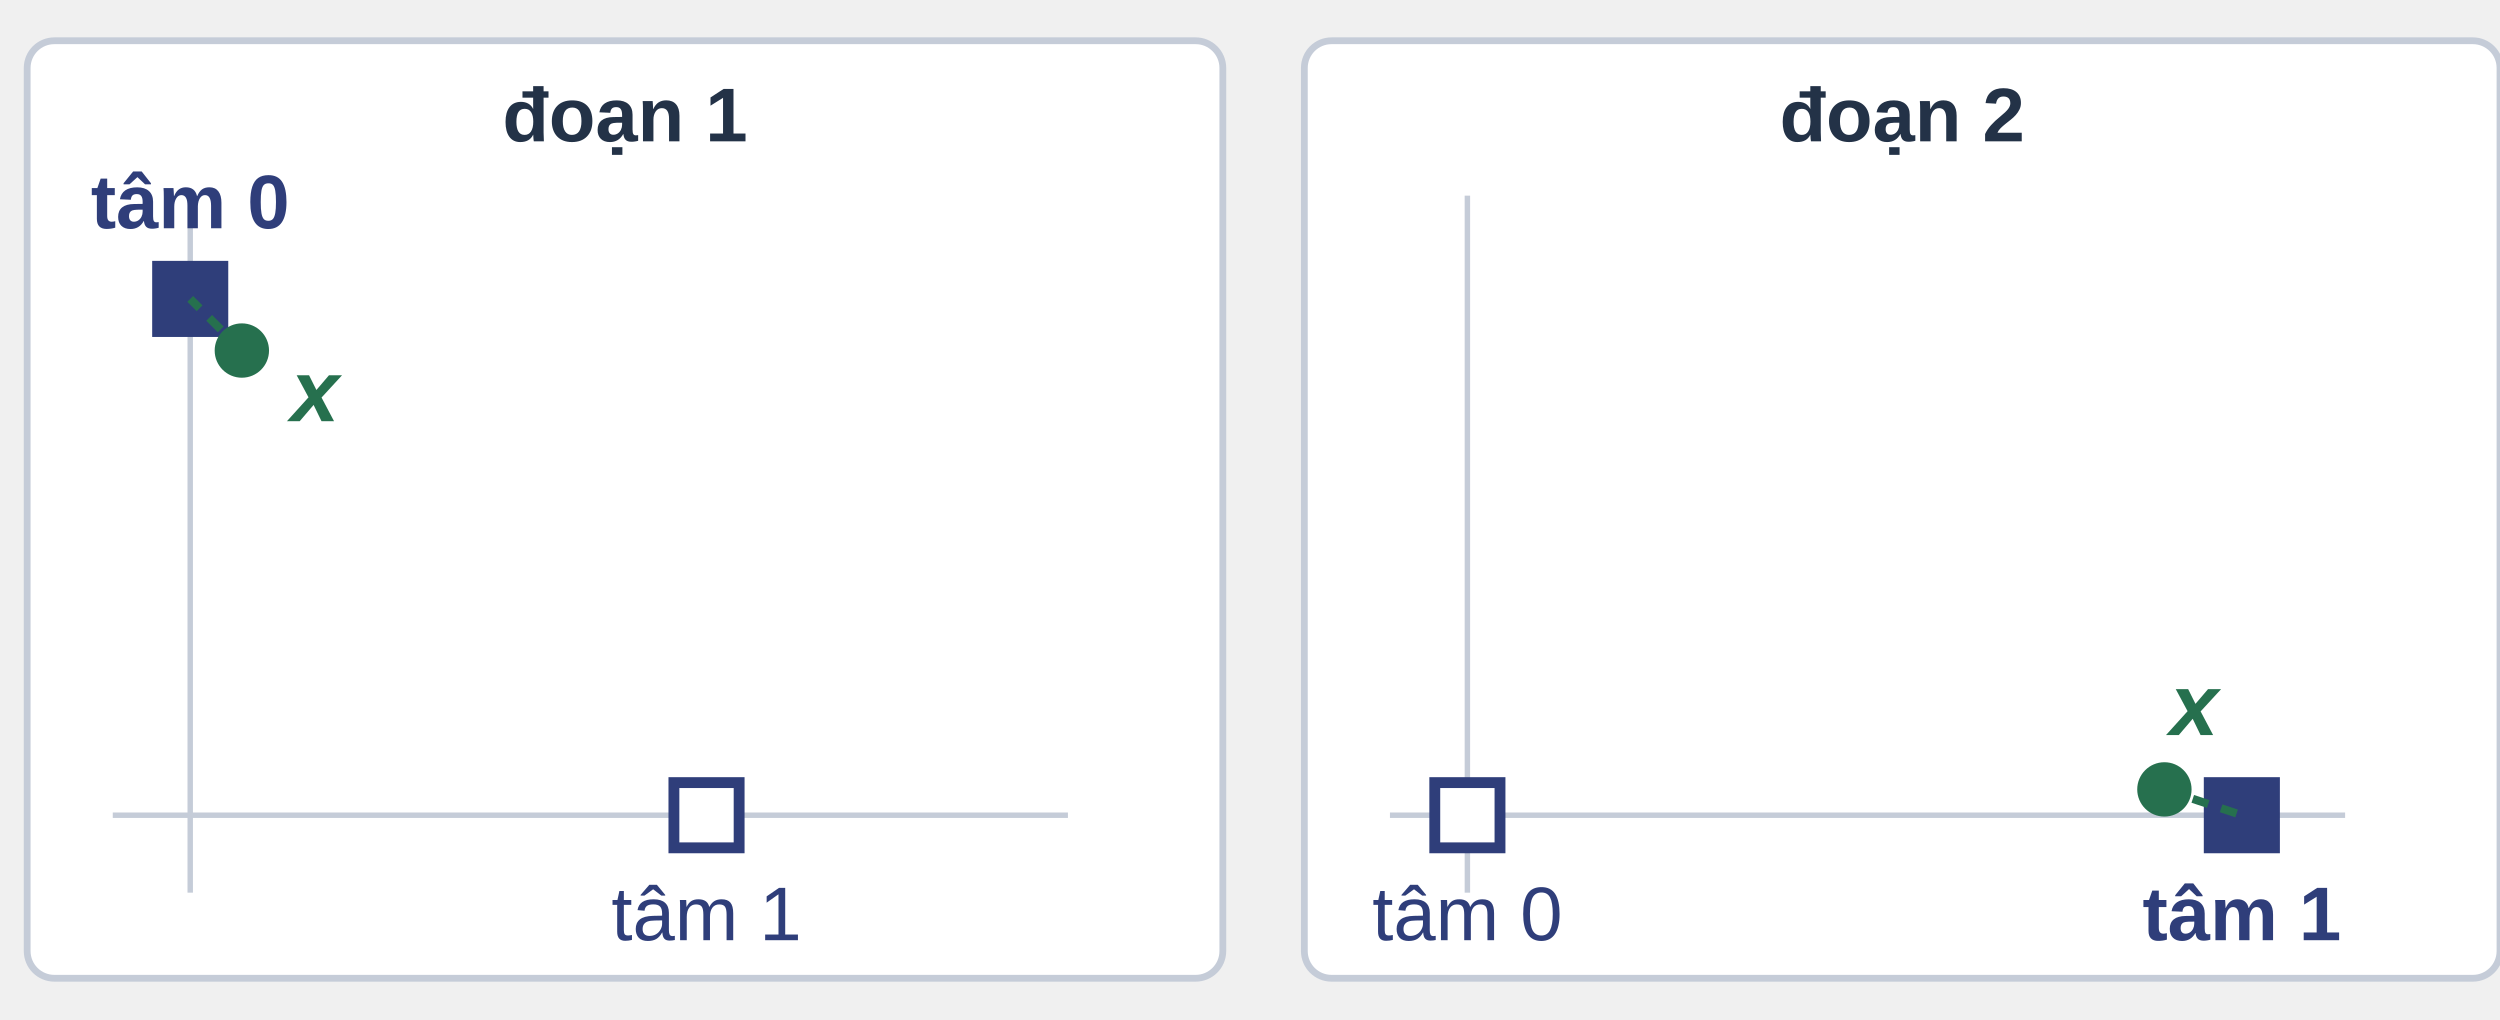
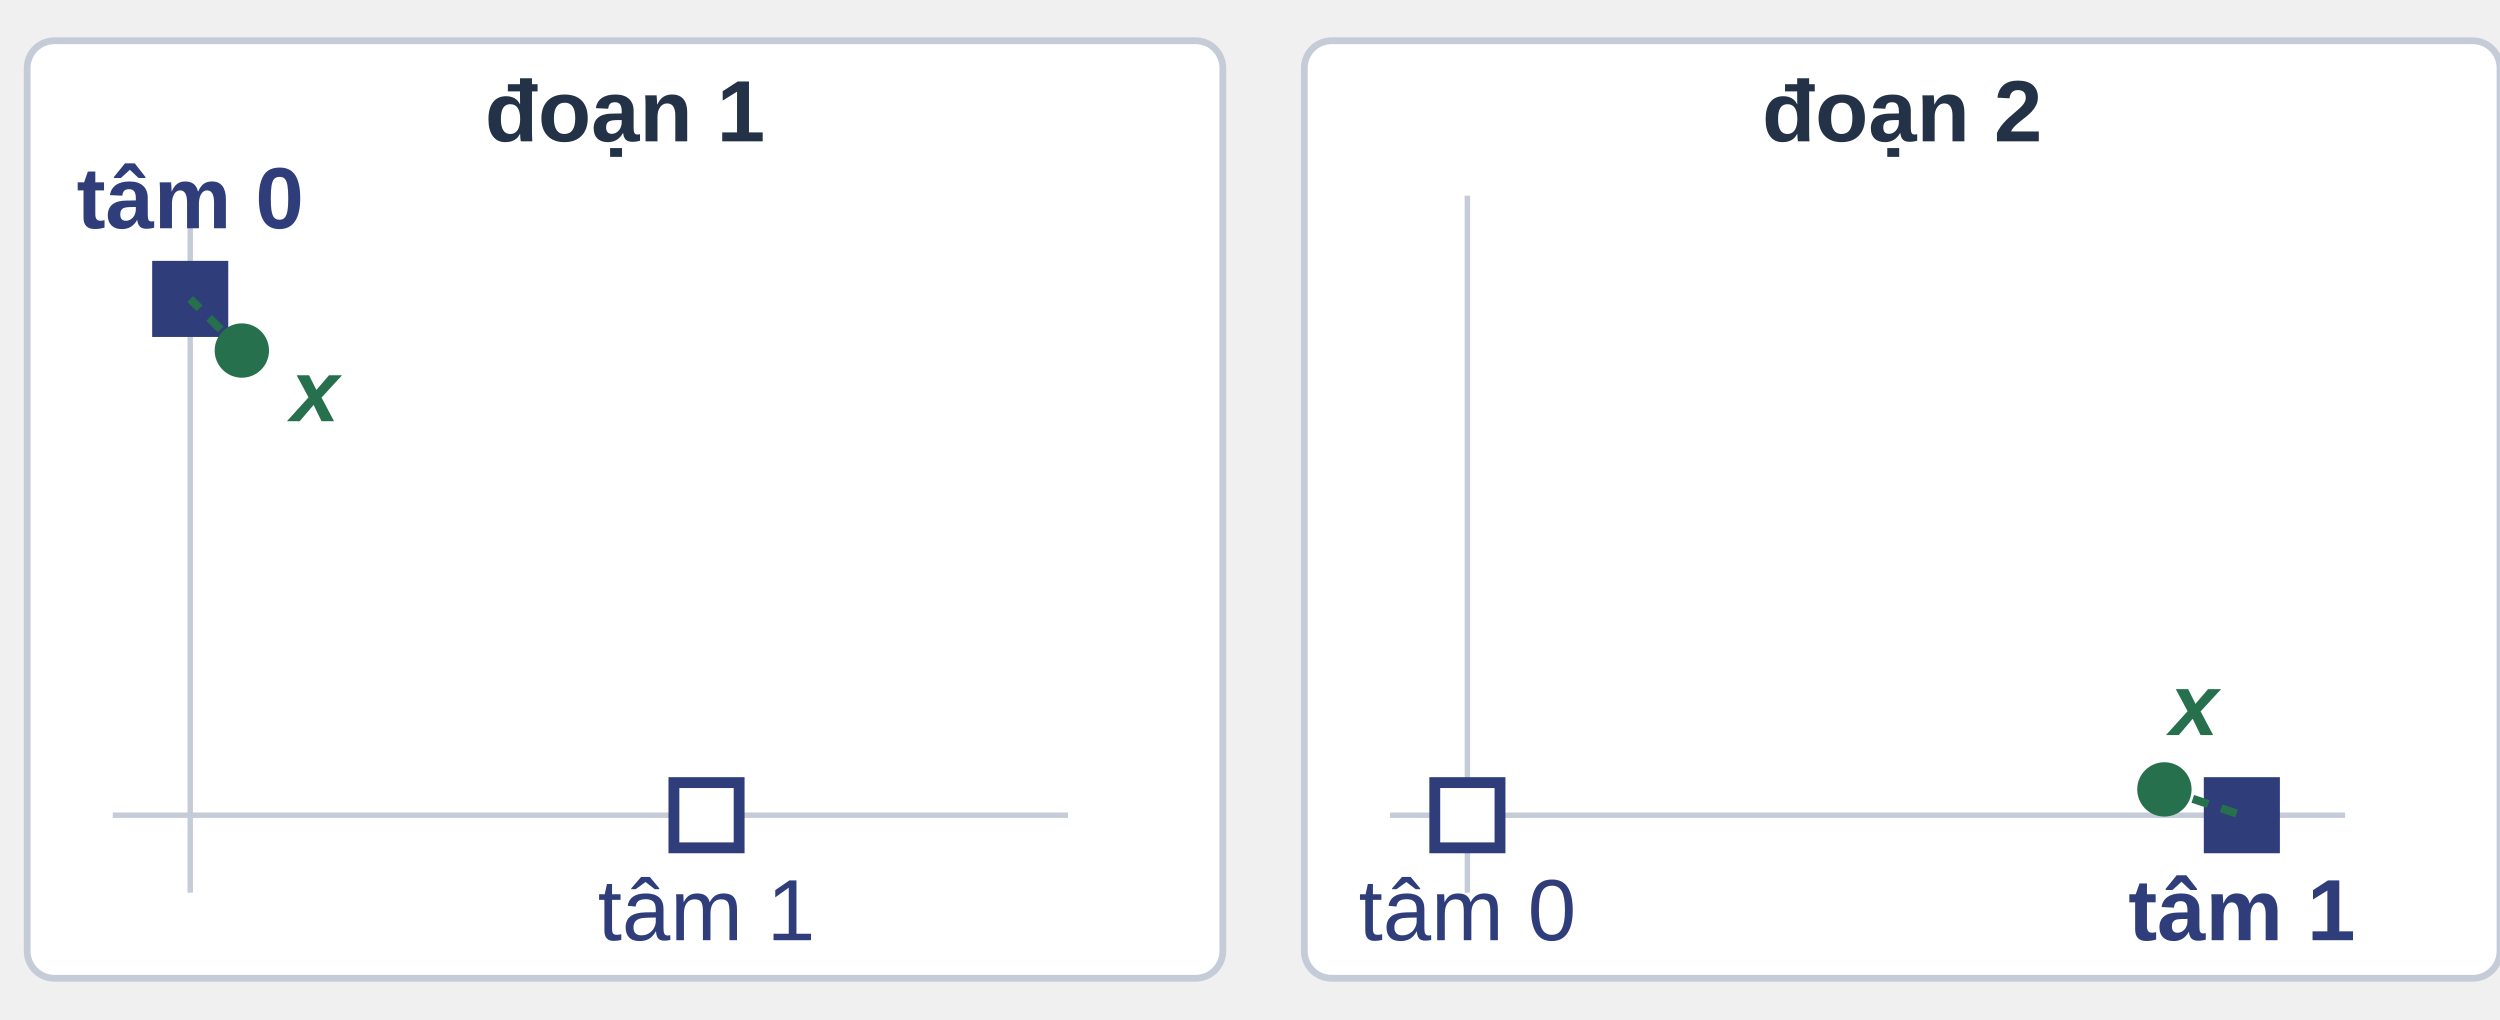
<svg xmlns="http://www.w3.org/2000/svg" viewBox="0 0 920 375" role="img" aria-labelledby="title desc">
  <defs>
    <marker id="arrow" markerWidth="10" markerHeight="10" refX="9" refY="4.5" orient="auto">
      <path d="M0,0 L9,4.5 L0,9 Z" fill="#2f3e7a" />
    </marker>
  </defs>
  <g font-family="Arial, sans-serif">
    <rect x="10" y="15" width="440" height="345" rx="10" fill="#ffffff" stroke="#c5ccd8" stroke-width="2.5" />
-     <text x="230" y="52" font-size="28" fill="#233247" text-anchor="middle" font-weight="bold">đoạn 1</text>
+     <text x="230" y="52" font-size="32" fill="#233247" text-anchor="middle" font-weight="bold">đoạn 1</text>
    <line x1="41.5" y1="300" x2="393.0" y2="300" stroke="#c5ccd8" stroke-width="2" />
    <line x1="70" y1="328.5" x2="70" y2="72.0" stroke="#c5ccd8" stroke-width="2" />
    <rect x="58" y="98" width="24" height="24" fill="#2f3e7a" stroke="#2f3e7a" stroke-width="4" />
-     <text x="70" y="84" font-size="28" fill="#2f3e7a" text-anchor="middle" font-weight="bold">tâm 0</text>
+     <text x="70" y="84" font-size="32" fill="#2f3e7a" text-anchor="middle" font-weight="bold">tâm 0</text>
    <rect x="248" y="288" width="24" height="24" fill="#ffffff" stroke="#2f3e7a" stroke-width="4" />
-     <text x="260" y="346" font-size="28" fill="#2f3e7a" text-anchor="middle" font-weight="normal">tâm 1</text>
+     <text x="260" y="346" font-size="32" fill="#2f3e7a" text-anchor="middle" font-weight="normal">tâm 1</text>
    <line x1="89.0" y1="129.0" x2="70" y2="110" stroke="#26704e" stroke-width="3" stroke-dasharray="6 5" />
    <circle cx="89.0" cy="129.0" r="10" fill="#26704e" />
    <text x="107.0" y="155.0" font-size="32" fill="#26704e" text-anchor="start" font-weight="bold" font-style="italic">x</text>
    <rect x="480" y="15" width="440" height="345" rx="10" fill="#ffffff" stroke="#c5ccd8" stroke-width="2.5" />
-     <text x="700" y="52" font-size="28" fill="#233247" text-anchor="middle" font-weight="bold">đoạn 2</text>
+     <text x="700" y="52" font-size="32" fill="#233247" text-anchor="middle" font-weight="bold">đoạn 2</text>
    <line x1="511.5" y1="300" x2="863.0" y2="300" stroke="#c5ccd8" stroke-width="2" />
    <line x1="540" y1="328.5" x2="540" y2="72.0" stroke="#c5ccd8" stroke-width="2" />
    <rect x="528" y="288" width="24" height="24" fill="#ffffff" stroke="#2f3e7a" stroke-width="4" />
-     <text x="540" y="346" font-size="28" fill="#2f3e7a" text-anchor="middle" font-weight="normal">tâm 0</text>
+     <text x="540" y="346" font-size="32" fill="#2f3e7a" text-anchor="middle" font-weight="normal">tâm 0</text>
    <rect x="813" y="288" width="24" height="24" fill="#2f3e7a" stroke="#2f3e7a" stroke-width="4" />
-     <text x="825" y="346" font-size="28" fill="#2f3e7a" text-anchor="middle" font-weight="bold">tâm 1</text>
+     <text x="825" y="346" font-size="32" fill="#2f3e7a" text-anchor="middle" font-weight="bold">tâm 1</text>
    <line x1="796.5" y1="290.5" x2="825" y2="300" stroke="#26704e" stroke-width="3" stroke-dasharray="6 5" />
    <circle cx="796.5" cy="290.5" r="10" fill="#26704e" />
    <text x="798.5" y="270.5" font-size="32" fill="#26704e" text-anchor="start" font-weight="bold" font-style="italic">x</text>
  </g>
</svg>
